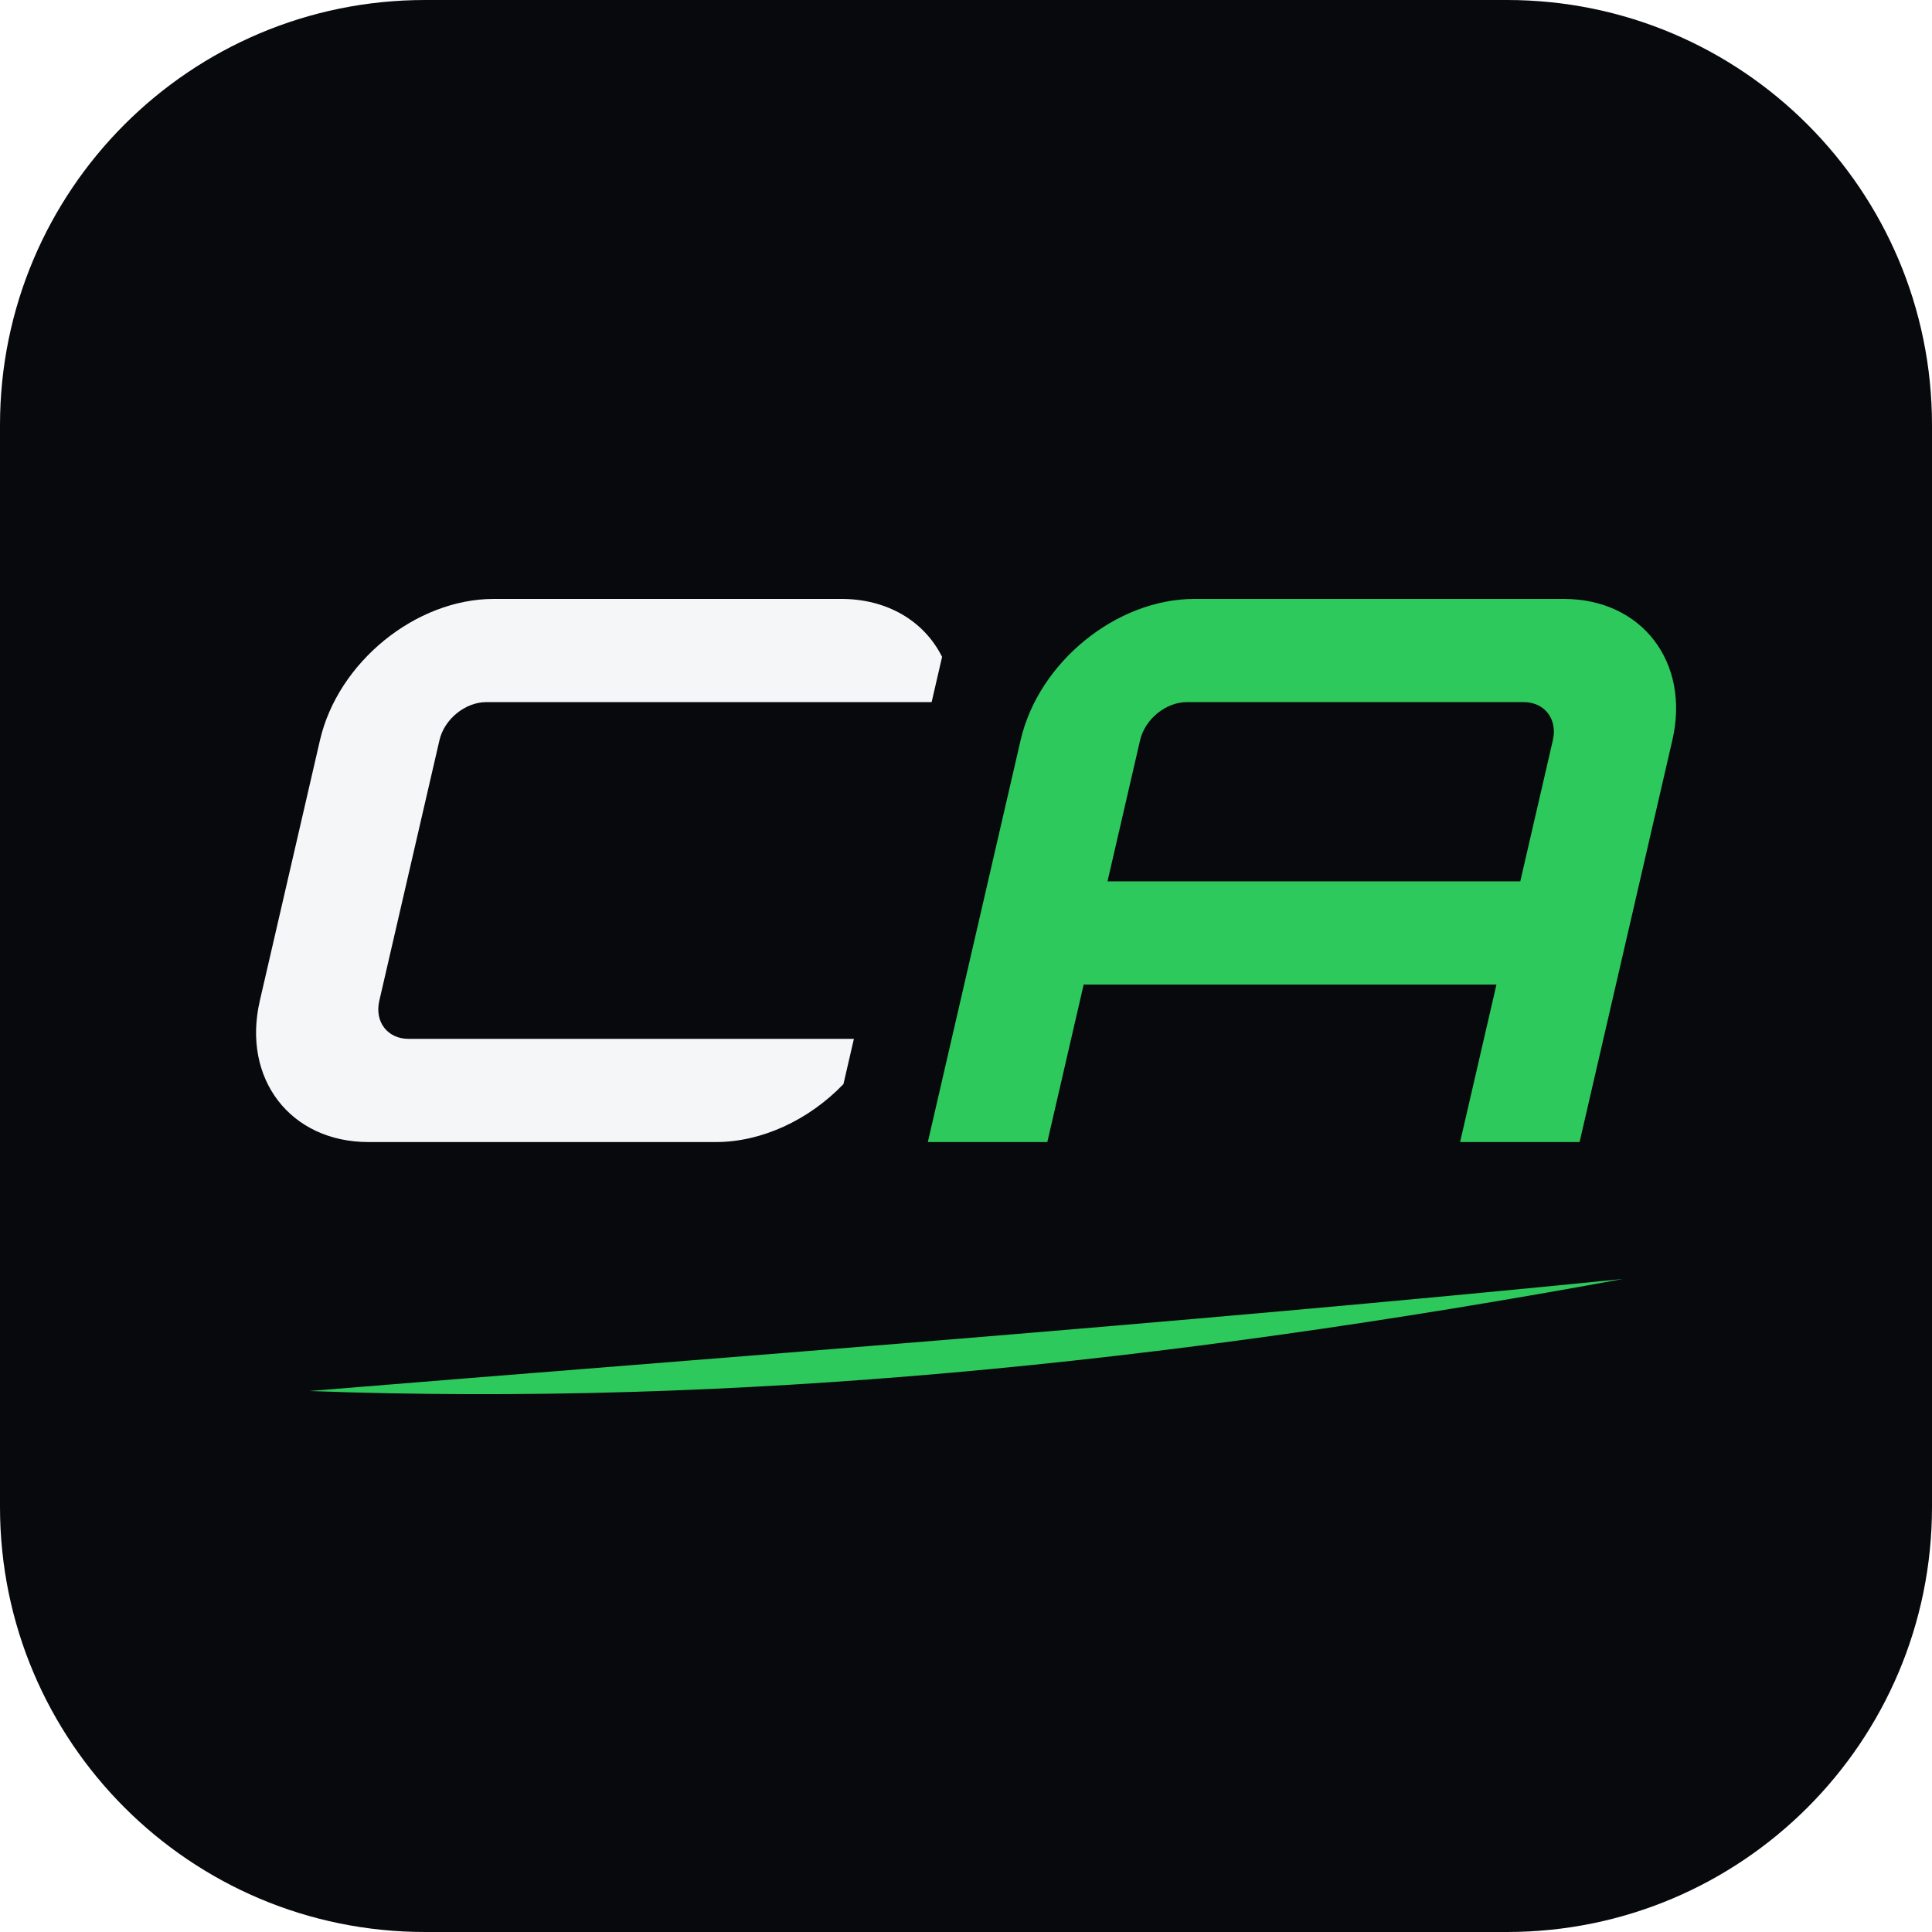
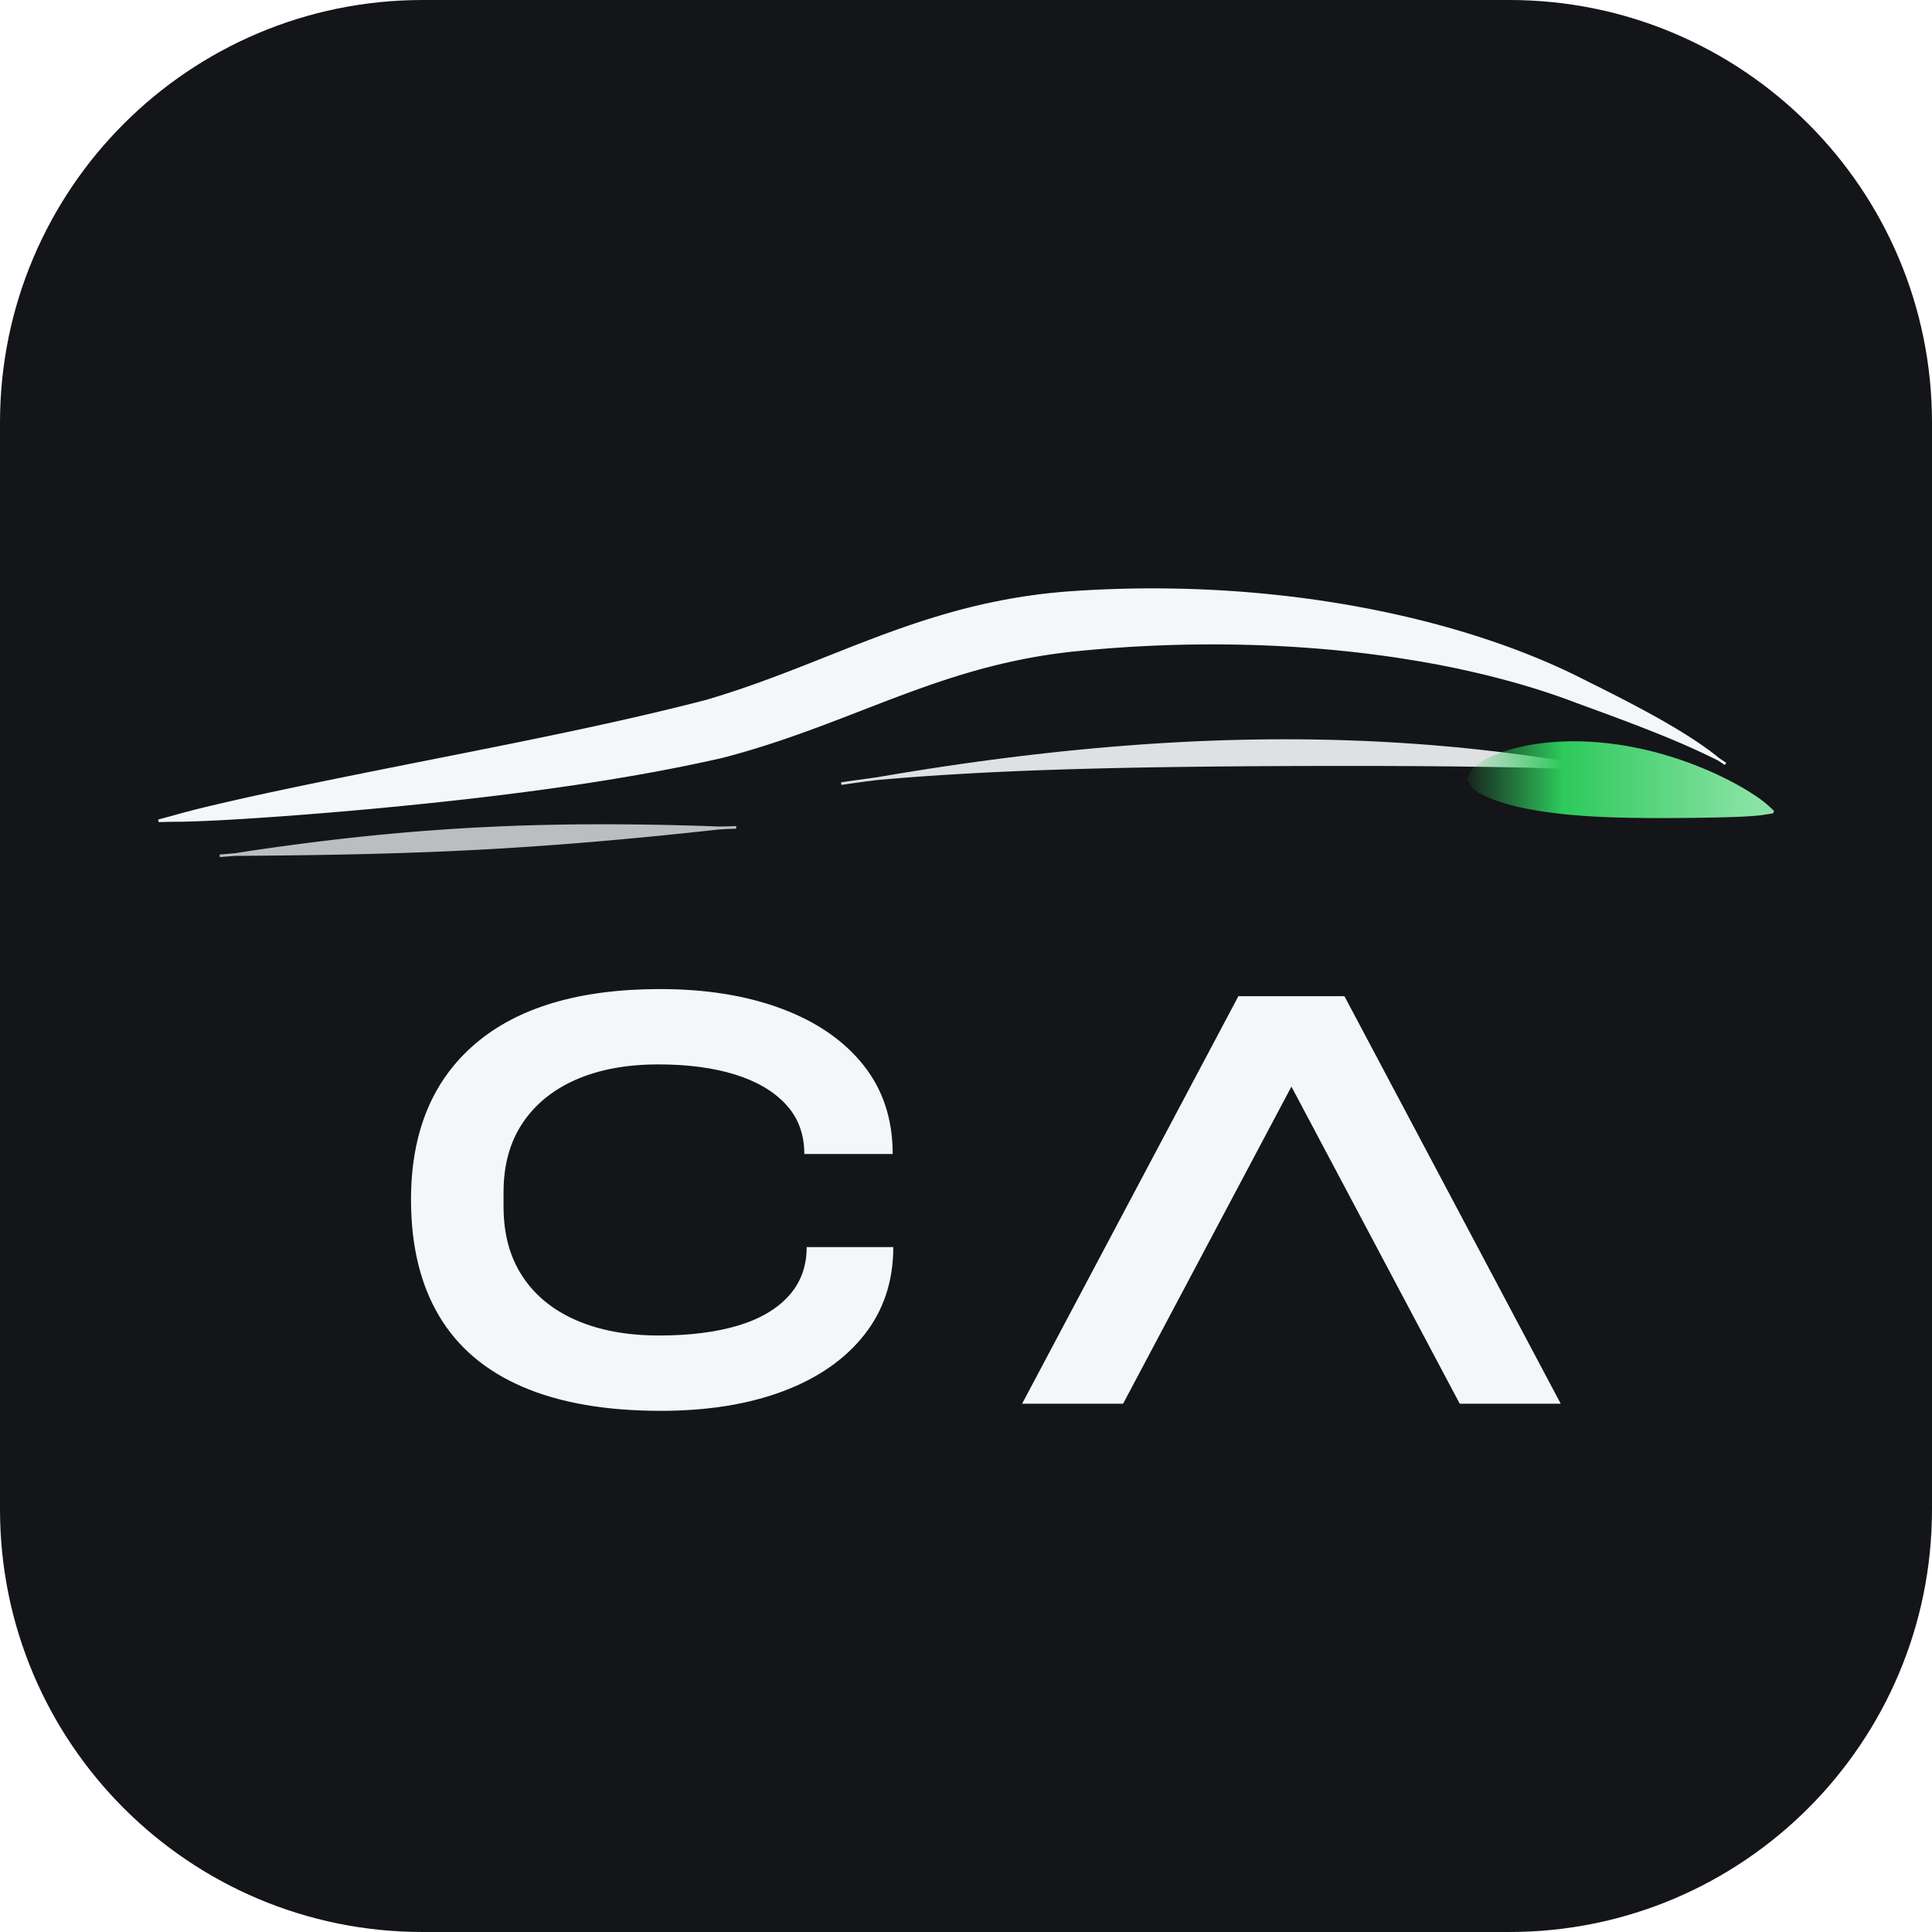
- <svg xmlns="http://www.w3.org/2000/svg" viewBox="0 0 100 100">
-   <rect width="100" height="100" rx="22" fill="#07090C" />
-   <g transform="translate(18.25 31) scale(0.28112) skewX(-13)">
-     <path d="M111 19L111 10.67A26 26 0 0 0 90 0L26 0A26 26 0 0 0 0 26L0 74A26 26 0 0 0 26 100L90 100A26 26 0 0 0 111 89.33L111 81L29 81A7 7 0 0 1 22 74L22 26A7 7 0 0 1 29 19Z" fill="#F4F6F8" />
-     <path d="M129 100L129 26A26 26 0 0 1 155 0L223 0A26 26 0 0 1 249 26L249 100L227 100L227 71L151 71L151 100ZM151 52L151 26A7 7 0 0 1 158 19L220 19A7 7 0 0 1 227 26L227 52Z" fill="#2EC95C" fill-rule="evenodd" />
+ <svg xmlns="http://www.w3.org/2000/svg" viewBox="0 0 512 512">
+   <defs>
+     <linearGradient id="t" x1="744" y1="0" x2="880" y2="0" gradientUnits="userSpaceOnUse">
+       <stop offset="0" stop-color="#2EC95C" stop-opacity="0" />
+       <stop offset=".35" stop-color="#2EC95C" />
+       <stop offset="1" stop-color="#8AE3A5" />
+     </linearGradient>
+   </defs>
+   <rect width="512" height="512" rx="112" fill="#141518" />
+   <g transform="translate(256 192) scale(0.58) translate(-519 -196)">
+     <path d="M150.08,240.59 L155.75,240.46 L161.36,240.41 L166.90,240.25 L172.38,240.03 L177.78,239.77 L183.13,239.48 L188.42,239.16 L193.64,238.83 L198.81,238.48 L203.93,238.13 L208.99,237.76 L214.00,237.38 L218.95,236.99 L223.85,236.60 L228.70,236.20 L233.50,235.79 L238.25,235.38 L242.95,234.96 L247.61,234.54 L252.22,234.11 L256.78,233.67 L261.30,233.23 L265.77,232.79 L270.20,232.33 L274.59,231.88 L278.93,231.42 L283.23,230.95 L287.50,230.48 L291.72,230.00 L295.91,229.52 L300.05,229.03 L304.17,228.53 L308.24,228.03 L312.28,227.52 L316.28,227.01 L320.25,226.49 L324.19,225.96 L328.09,225.43 L331.96,224.88 L335.80,224.33 L339.61,223.78 L343.39,223.21 L347.15,222.64 L350.87,222.05 L354.57,221.46 L358.24,220.86 L361.88,220.25 L365.50,219.64 L369.10,219.01 L372.67,218.37 L376.22,217.72 L379.74,217.06 L383.25,216.39 L386.73,215.71 L390.20,215.02 L393.64,214.32 L397.07,213.60 L400.48,212.87 L403.87,212.13 L407.45,211.33 L410.67,210.48 L413.65,209.66 L416.59,208.83 L419.51,207.98 L422.39,207.12 L425.25,206.24 L428.08,205.34 L430.88,204.43 L433.66,203.51 L436.41,202.58 L439.14,201.64 L441.84,200.69 L444.52,199.73 L447.19,198.77 L449.83,197.80 L452.45,196.83 L455.06,195.85 L457.65,194.87 L460.22,193.89 L462.78,192.91 L465.33,191.93 L467.86,190.95 L470.39,189.97 L472.90,189.00 L475.40,188.03 L477.90,187.07 L480.39,186.11 L482.88,185.15 L485.36,184.21 L487.84,183.27 L490.31,182.35 L492.79,181.43 L495.27,180.53 L497.75,179.63 L500.23,178.75 L502.71,177.88 L505.21,177.03 L507.71,176.18 L510.21,175.36 L512.73,174.55 L515.26,173.76 L517.80,172.98 L520.36,172.22 L522.93,171.48 L525.51,170.76 L528.12,170.06 L530.74,169.38 L533.39,168.73 L536.05,168.09 L538.74,167.48 L541.46,166.89 L544.20,166.32 L546.97,165.78 L549.77,165.26 L552.61,164.77 L555.47,164.31 L558.37,163.87 L561.30,163.47 L564.28,163.09 L567.25,162.74 L571.60,162.31 L575.98,161.90 L580.35,161.52 L584.71,161.17 L589.06,160.86 L593.41,160.57 L597.75,160.32 L602.07,160.10 L606.39,159.91 L610.69,159.75 L614.99,159.62 L619.27,159.52 L623.54,159.45 L627.79,159.41 L632.03,159.39 L636.26,159.41 L640.47,159.46 L644.66,159.54 L648.84,159.64 L653.00,159.77 L657.15,159.93 L661.27,160.12 L665.37,160.34 L669.46,160.58 L673.52,160.86 L677.56,161.16 L681.59,161.48 L685.58,161.83 L689.56,162.21 L693.51,162.62 L697.44,163.05 L701.34,163.51 L705.21,164.00 L709.06,164.51 L712.88,165.04 L716.68,165.60 L720.44,166.19 L724.18,166.80 L727.89,167.43 L731.57,168.09 L735.21,168.77 L738.83,169.48 L742.41,170.21 L745.96,170.97 L749.47,171.75 L752.95,172.55 L756.40,173.37 L759.81,174.22 L763.18,175.09 L766.52,175.98 L769.82,176.89 L773.08,177.83 L776.30,178.79 L779.49,179.77 L782.63,180.77 L785.73,181.79 L788.79,182.83 L791.81,183.89 L794.79,184.97 L797.77,186.10 L799.23,186.63 L800.65,187.15 L802.05,187.66 L803.45,188.17 L804.83,188.68 L806.21,189.18 L807.57,189.69 L808.92,190.18 L810.27,190.68 L811.60,191.17 L812.92,191.66 L814.24,192.15 L815.54,192.64 L816.83,193.12 L818.12,193.60 L819.39,194.08 L820.65,194.56 L821.91,195.03 L823.15,195.51 L824.38,195.98 L825.60,196.45 L826.82,196.91 L828.02,197.38 L829.21,197.85 L830.40,198.31 L831.57,198.77 L832.73,199.23 L833.89,199.69 L835.03,200.15 L836.16,200.61 L837.29,201.06 L838.40,201.52 L839.51,201.98 L840.60,202.43 L841.69,202.88 L842.77,203.34 L843.83,203.79 L844.89,204.24 L845.94,204.69 L846.97,205.14 L848.00,205.60 L849.02,206.05 L850.03,206.50 L851.03,206.95 L852.03,207.40 L853.01,207.85 L853.98,208.30 L854.95,208.75 L855.91,209.20 L856.86,209.65 L857.80,210.10 L858.73,210.55 L859.65,211.00 L860.57,211.44 L861.48,211.89 L862.38,212.33 L863.23,212.85 L864.05,213.40 L864.86,213.94 L865.66,214.49 L866.34,213.51 L865.53,212.96 L864.71,212.41 L863.88,211.86 L863.06,211.29 L862.27,210.65 L861.47,210.01 L860.66,209.38 L859.83,208.74 L858.99,208.12 L858.14,207.49 L857.28,206.87 L856.41,206.24 L855.53,205.62 L854.63,205.00 L853.72,204.38 L852.81,203.76 L851.88,203.15 L850.94,202.53 L849.99,201.92 L849.03,201.30 L848.05,200.68 L847.07,200.07 L846.08,199.45 L845.07,198.84 L844.06,198.22 L843.04,197.61 L842.00,196.99 L840.96,196.38 L839.90,195.76 L838.84,195.14 L837.76,194.52 L836.67,193.90 L835.58,193.28 L834.47,192.66 L833.35,192.04 L832.23,191.42 L831.09,190.79 L829.94,190.17 L828.79,189.54 L827.62,188.91 L826.44,188.28 L825.25,187.65 L824.06,187.02 L822.85,186.38 L821.63,185.74 L820.41,185.10 L819.17,184.46 L817.92,183.82 L816.67,183.17 L815.40,182.52 L814.12,181.87 L812.84,181.22 L811.54,180.56 L810.23,179.90 L808.92,179.24 L807.59,178.58 L806.26,177.91 L804.91,177.24 L803.56,176.56 L802.23,175.90 L799.36,174.45 L796.40,172.99 L793.39,171.55 L790.34,170.14 L787.23,168.75 L784.08,167.37 L780.89,166.03 L777.65,164.70 L774.36,163.39 L771.04,162.11 L767.67,160.86 L764.26,159.62 L760.80,158.41 L757.31,157.23 L753.78,156.07 L750.21,154.93 L746.60,153.82 L742.95,152.74 L739.27,151.68 L735.55,150.65 L731.79,149.65 L728.00,148.67 L724.17,147.72 L720.31,146.80 L716.42,145.91 L712.50,145.04 L708.54,144.21 L704.55,143.40 L700.54,142.63 L696.49,141.88 L692.42,141.16 L688.31,140.48 L684.18,139.83 L680.02,139.20 L675.84,138.61 L671.63,138.06 L667.40,137.53 L663.14,137.04 L658.86,136.58 L654.55,136.15 L650.23,135.76 L645.88,135.40 L641.51,135.08 L637.12,134.79 L632.72,134.54 L628.29,134.33 L623.85,134.15 L619.39,134.00 L614.91,133.90 L610.42,133.83 L605.91,133.79 L601.39,133.80 L596.85,133.84 L592.30,133.93 L587.74,134.05 L583.17,134.21 L578.59,134.41 L573.99,134.65 L569.39,134.93 L564.75,135.26 L561.36,135.55 L558.05,135.87 L554.78,136.23 L551.54,136.63 L548.34,137.07 L545.18,137.53 L542.05,138.03 L538.96,138.57 L535.90,139.13 L532.87,139.73 L529.87,140.35 L526.90,141.00 L523.96,141.68 L521.06,142.38 L518.17,143.11 L515.32,143.86 L512.49,144.64 L509.69,145.43 L506.91,146.25 L504.16,147.08 L501.42,147.93 L498.71,148.80 L496.02,149.68 L493.35,150.58 L490.70,151.50 L488.06,152.42 L485.44,153.36 L482.83,154.30 L480.24,155.26 L477.66,156.23 L475.10,157.20 L472.54,158.18 L469.99,159.16 L467.45,160.15 L464.92,161.14 L462.40,162.14 L459.88,163.13 L457.36,164.13 L454.84,165.13 L452.33,166.13 L449.82,167.12 L447.30,168.12 L444.78,169.11 L442.26,170.09 L439.73,171.07 L437.20,172.05 L434.66,173.02 L432.11,173.98 L429.55,174.94 L426.98,175.88 L424.40,176.82 L421.80,177.75 L419.18,178.66 L416.55,179.57 L413.91,180.46 L411.24,181.34 L408.55,182.21 L405.84,183.06 L403.10,183.90 L400.55,184.67 L397.51,185.46 L394.25,186.29 L390.97,187.11 L387.68,187.93 L384.36,188.74 L381.01,189.55 L377.65,190.36 L374.27,191.15 L370.86,191.95 L367.42,192.74 L363.97,193.53 L360.48,194.32 L356.97,195.10 L353.44,195.88 L349.87,196.66 L346.28,197.44 L342.65,198.22 L339.00,199.00 L335.32,199.78 L331.61,200.55 L327.86,201.34 L324.08,202.12 L320.27,202.90 L316.42,203.69 L312.54,204.48 L308.62,205.27 L304.67,206.06 L300.68,206.87 L296.66,207.67 L292.59,208.48 L288.49,209.30 L284.35,210.12 L280.16,210.95 L275.94,211.79 L271.68,212.64 L267.37,213.49 L263.02,214.35 L258.63,215.23 L254.19,216.11 L249.71,217.01 L245.18,217.91 L240.61,218.83 L235.99,219.77 L231.33,220.71 L226.61,221.68 L221.85,222.66 L217.04,223.65 L212.18,224.67 L207.27,225.71 L202.31,226.76 L197.30,227.84 L192.24,228.95 L187.13,230.09 L181.96,231.26 L176.75,232.47 L171.48,233.72 L166.16,235.03 L160.80,236.43 L155.39,237.95 L149.92,239.41Z" fill="#F4F6F8" />
+     <path d="M462.08,223.59 L467.60,222.80 L473.16,222.03 L478.77,221.33 L484.44,220.84 L490.14,220.38 L495.88,219.94 L501.65,219.53 L507.46,219.14 L513.29,218.78 L519.15,218.44 L525.03,218.12 L530.94,217.82 L536.88,217.54 L542.83,217.28 L548.81,217.04 L554.80,216.82 L560.81,216.62 L566.84,216.43 L572.88,216.26 L578.94,216.10 L585.00,215.95 L591.08,215.82 L597.16,215.70 L603.25,215.59 L609.34,215.50 L615.44,215.41 L621.55,215.33 L627.65,215.26 L633.76,215.19 L639.86,215.14 L645.96,215.09 L652.06,215.05 L658.15,215.02 L664.24,214.99 L670.31,214.96 L676.38,214.95 L682.44,214.93 L688.49,214.93 L694.52,214.93 L700.54,214.93 L706.54,214.94 L712.53,214.96 L718.50,214.99 L724.45,215.02 L730.38,215.06 L736.29,215.11 L742.17,215.17 L748.03,215.24 L753.87,215.32 L759.68,215.41 L765.46,215.52 L771.21,215.63 L776.92,215.76 L782.61,215.91 L788.26,216.07 L793.88,216.24 L799.47,216.43 L805.01,216.63 L810.51,216.95 L815.93,217.59 L816.07,216.41 L810.64,215.77 L805.20,214.88 L799.73,213.91 L794.20,212.98 L788.63,212.10 L783.02,211.24 L777.36,210.43 L771.66,209.66 L765.93,208.92 L760.16,208.23 L754.35,207.57 L748.51,206.95 L742.64,206.37 L736.74,205.84 L730.81,205.34 L724.85,204.89 L718.87,204.48 L712.86,204.11 L706.84,203.79 L700.79,203.51 L694.73,203.28 L688.65,203.08 L682.56,202.94 L676.45,202.83 L670.33,202.77 L664.21,202.75 L658.07,202.78 L651.93,202.85 L645.79,202.96 L639.64,203.11 L633.49,203.30 L627.34,203.54 L621.20,203.81 L615.06,204.13 L608.93,204.48 L602.80,204.87 L596.68,205.30 L590.57,205.76 L584.48,206.26 L578.40,206.79 L572.33,207.36 L566.28,207.95 L560.25,208.58 L554.24,209.24 L548.25,209.92 L542.29,210.64 L536.35,211.38 L530.43,212.15 L524.54,212.94 L518.69,213.76 L512.86,214.60 L507.06,215.46 L501.30,216.34 L495.57,217.25 L489.88,218.17 L484.22,219.11 L478.61,220.07 L473.00,220.85 L467.44,221.62 L461.92,222.41Z" fill="#F4F6F8" opacity=".9" />
+     <path d="M178.05,256.59 L181.66,256.29 L185.28,256.02 L188.93,256.01 L192.60,255.98 L196.27,255.95 L199.96,255.91 L203.66,255.87 L207.37,255.83 L211.10,255.79 L214.83,255.74 L218.58,255.68 L222.34,255.63 L226.11,255.56 L229.89,255.50 L233.68,255.42 L237.48,255.35 L241.29,255.26 L245.11,255.17 L248.94,255.07 L252.79,254.97 L256.64,254.86 L260.51,254.74 L264.38,254.61 L268.26,254.47 L272.16,254.33 L276.06,254.17 L279.98,254.01 L283.90,253.84 L287.83,253.65 L291.77,253.46 L295.73,253.26 L299.69,253.04 L303.66,252.82 L307.63,252.58 L311.62,252.34 L315.62,252.08 L319.63,251.82 L323.64,251.54 L327.66,251.26 L331.70,250.96 L335.74,250.65 L339.78,250.33 L343.84,250.00 L347.91,249.67 L351.98,249.32 L356.06,248.96 L360.15,248.60 L364.25,248.22 L368.36,247.84 L372.47,247.45 L376.59,247.05 L380.72,246.64 L384.85,246.22 L389.00,245.80 L393.15,245.36 L397.30,244.92 L401.47,244.47 L405.64,244.01 L409.82,243.75 L414.02,243.59 L413.98,242.41 L409.78,242.56 L405.59,242.60 L401.39,242.44 L397.21,242.30 L393.02,242.18 L388.85,242.07 L384.69,241.96 L380.53,241.87 L376.38,241.80 L372.24,241.73 L368.10,241.68 L363.97,241.63 L359.86,241.60 L355.75,241.59 L351.64,241.59 L347.55,241.60 L343.47,241.62 L339.39,241.66 L335.32,241.71 L331.27,241.78 L327.22,241.87 L323.18,241.96 L319.15,242.08 L315.13,242.20 L311.12,242.35 L307.12,242.50 L303.13,242.68 L299.15,242.87 L295.18,243.07 L291.23,243.29 L287.28,243.52 L283.34,243.77 L279.42,244.04 L275.50,244.32 L271.60,244.61 L267.70,244.92 L263.82,245.24 L259.95,245.58 L256.10,245.93 L252.25,246.29 L248.41,246.67 L244.59,247.05 L240.78,247.46 L236.98,247.87 L233.20,248.29 L229.43,248.73 L225.67,249.18 L221.92,249.64 L218.18,250.11 L214.46,250.59 L210.75,251.08 L207.06,251.58 L203.38,252.09 L199.71,252.61 L196.06,253.13 L192.41,253.67 L188.79,254.22 L185.18,254.79 L181.56,255.11 L177.95,255.41Z" fill="#F4F6F8" opacity=".75" />
+     <path d="M748.04,221.59 L750.65,225.29 L753.13,227.08 L755.56,228.42 L757.96,229.52 L760.34,230.46 L762.70,231.28 L765.05,232.01 L767.38,232.67 L769.70,233.27 L772.01,233.81 L774.31,234.30 L776.60,234.75 L778.88,235.16 L781.16,235.54 L783.43,235.89 L785.69,236.20 L787.95,236.49 L790.20,236.76 L792.45,237.00 L794.69,237.22 L796.93,237.42 L799.17,237.60 L801.41,237.77 L803.65,237.91 L805.89,238.05 L808.12,238.16 L810.36,238.27 L812.60,238.36 L814.84,238.44 L817.08,238.51 L819.32,238.57 L821.56,238.62 L823.81,238.66 L826.07,238.69 L828.32,238.72 L830.58,238.74 L832.85,238.75 L835.12,238.76 L837.40,238.76 L839.68,238.75 L841.97,238.74 L844.27,238.73 L846.58,238.71 L848.89,238.69 L851.21,238.66 L853.54,238.63 L855.89,238.59 L858.24,238.55 L860.60,238.51 L862.98,238.45 L865.36,238.39 L867.77,238.32 L870.18,238.24 L872.62,238.15 L875.07,238.03 L877.55,237.88 L880.05,237.69 L882.59,237.42 L885.19,237.02 L887.83,236.57 L888.17,235.43 L886.21,233.59 L884.21,231.84 L882.15,230.26 L880.05,228.79 L877.93,227.39 L875.78,226.05 L873.61,224.76 L871.43,223.53 L869.22,222.34 L867.01,221.19 L864.78,220.07 L862.53,219.00 L860.27,217.96 L858.01,216.96 L855.73,216.00 L853.43,215.07 L851.13,214.17 L848.82,213.31 L846.50,212.49 L844.17,211.69 L841.83,210.94 L839.48,210.22 L837.13,209.53 L834.76,208.88 L832.39,208.26 L830.01,207.68 L827.62,207.14 L825.23,206.64 L822.83,206.17 L820.42,205.74 L818.01,205.35 L815.60,205.00 L813.18,204.68 L810.75,204.41 L808.32,204.18 L805.89,203.99 L803.45,203.84 L801.01,203.74 L798.57,203.68 L796.12,203.67 L793.68,203.70 L791.23,203.78 L788.78,203.92 L786.33,204.10 L783.89,204.33 L781.44,204.62 L778.99,204.97 L776.55,205.38 L774.11,205.85 L771.67,206.39 L769.24,207.00 L766.81,207.69 L764.39,208.47 L761.98,209.35 L759.58,210.34 L757.19,211.47 L754.81,212.79 L752.46,214.37 L750.14,216.42 L747.96,220.41Z" fill="url(#t)" />
  </g>
-   <path d="M16 72 C38 70.2 60 68.6 84 66.2 C60 70.6 38 72.8 16 72 Z" fill="#2EC95C" />
+   <g transform="translate(256 372) scale(0.72) translate(-500 0)">
+     <path d="M387.648 2.62Q357.299 2.62 336.775 -6.223Q316.251 -15.066 305.989 -32.424Q295.727 -49.782 295.727 -75.109Q295.727 -112.227 319.308 -132.424Q342.889 -152.62 387.43 -152.62Q412.758 -152.62 432.081 -145.415Q451.404 -138.21 462.212 -124.672Q473.02 -111.135 473.02 -91.921H440.487Q440.487 -102.838 433.718 -110.153Q426.95 -117.467 414.941 -121.179Q402.932 -124.891 386.775 -124.891Q369.308 -124.891 356.535 -119.323Q343.762 -113.755 336.775 -103.275Q329.788 -92.795 329.788 -77.948V-72.489Q329.788 -57.424 336.775 -46.834Q343.762 -36.245 356.644 -30.677Q369.526 -25.109 386.993 -25.109Q403.806 -25.109 415.924 -28.712Q428.041 -32.314 434.701 -39.629Q441.36 -46.943 441.36 -57.642H473.238Q473.238 -38.865 462.539 -25.328Q451.841 -11.79 432.627 -4.585Q413.413 2.62 387.648 2.62Z M520.65,0.00 L600.26,-150.00 L639.29,-150.00 L718.90,0.00 L681.73,0.00 L619.78,-116.73 L557.82,0.00Z" fill="#F4F6F8" />
+   </g>
</svg>
